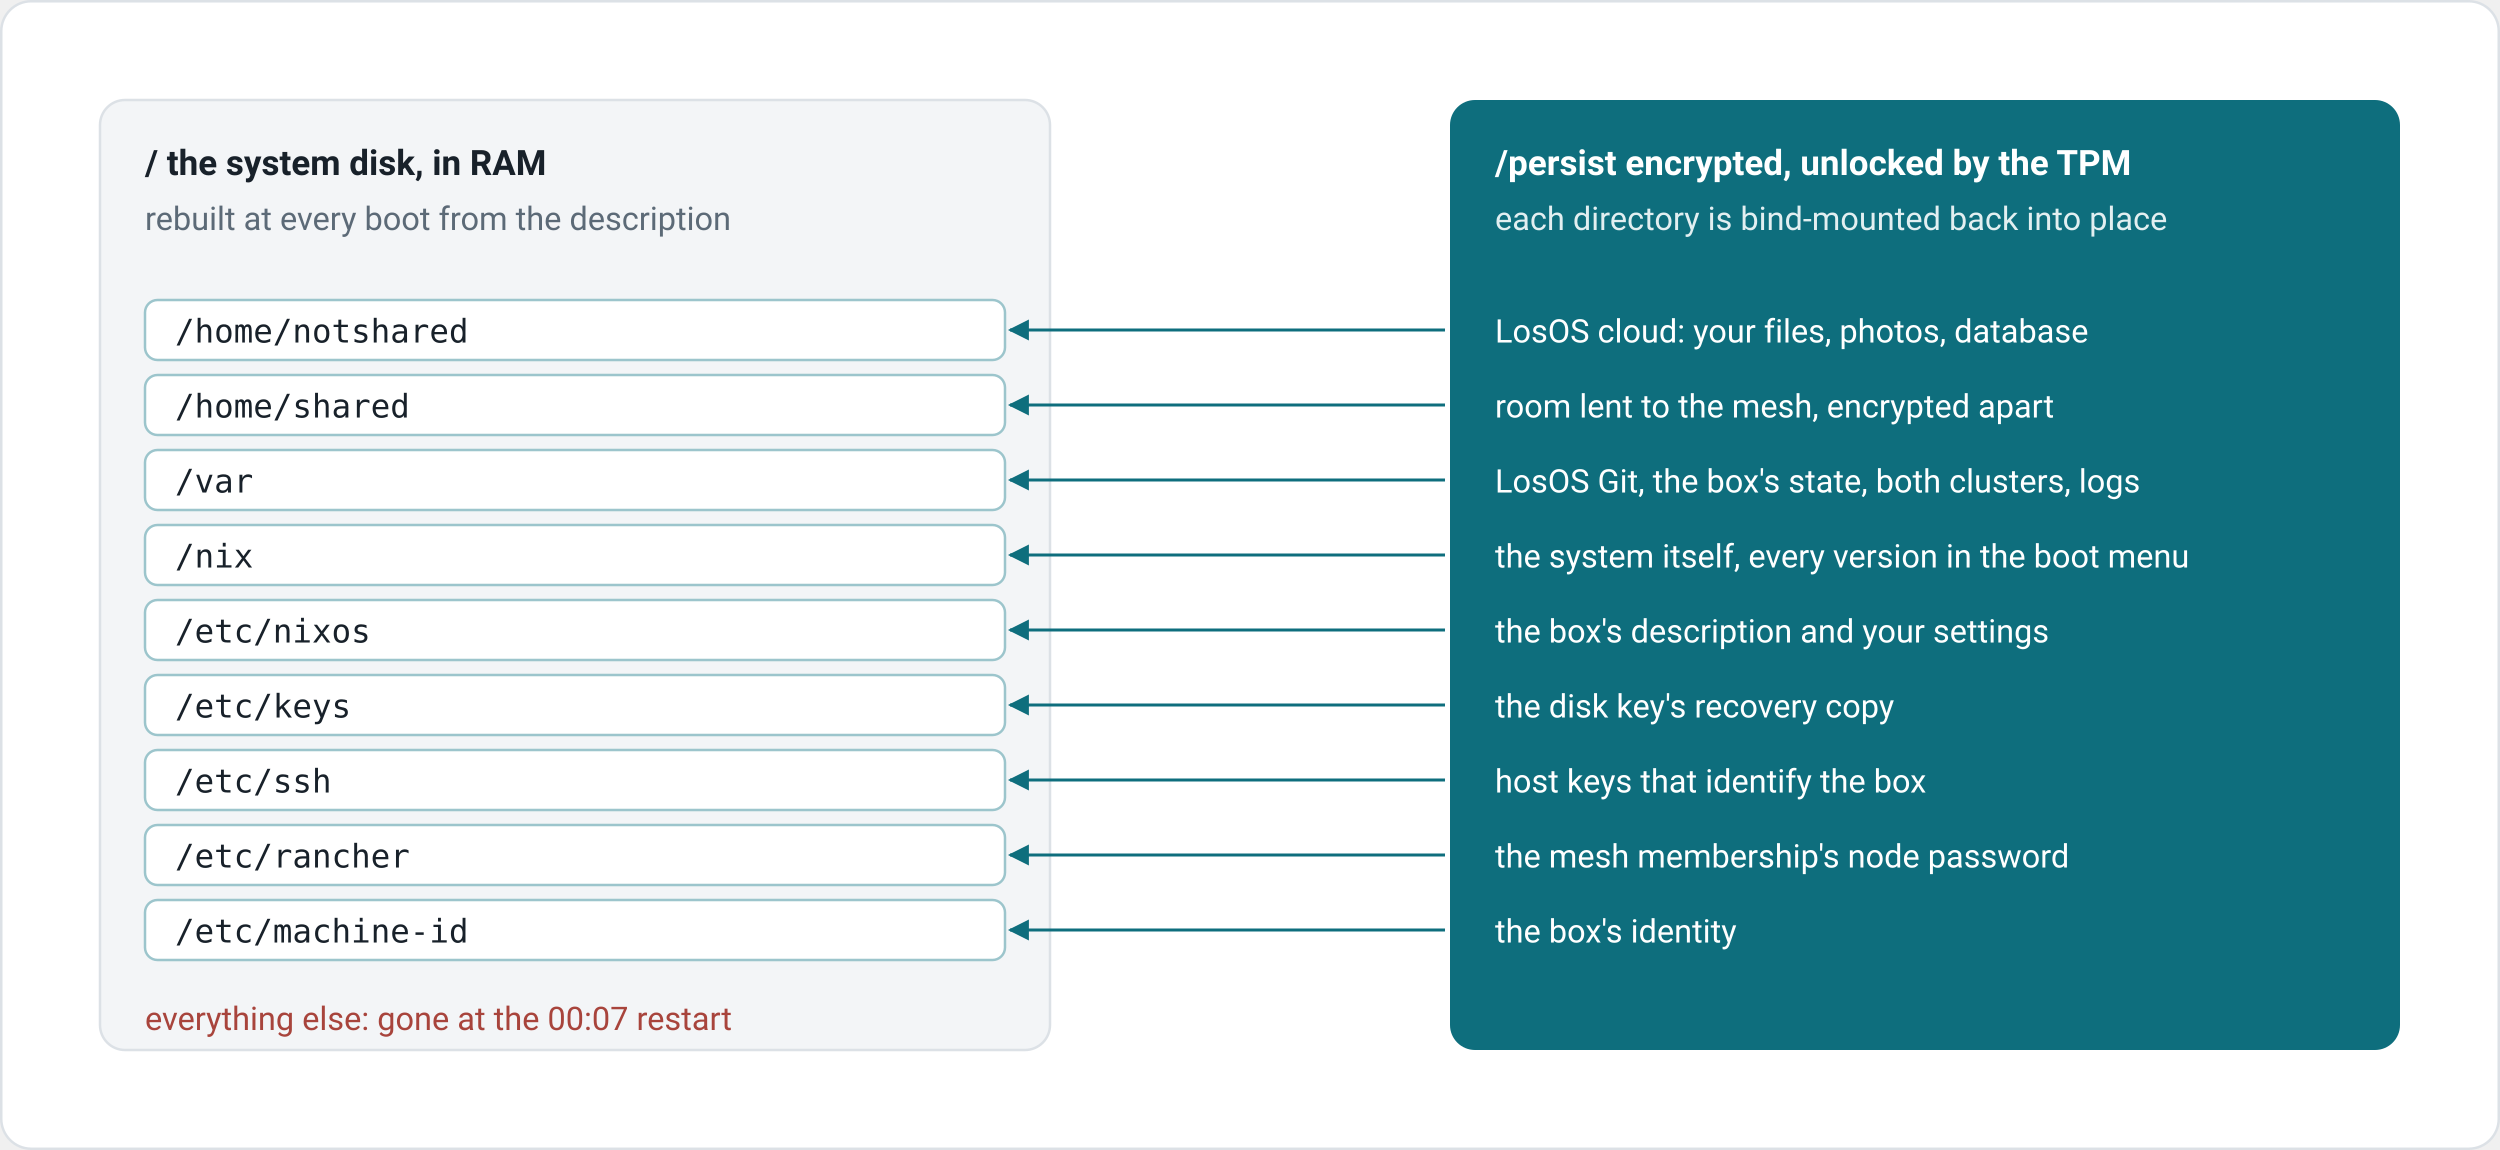
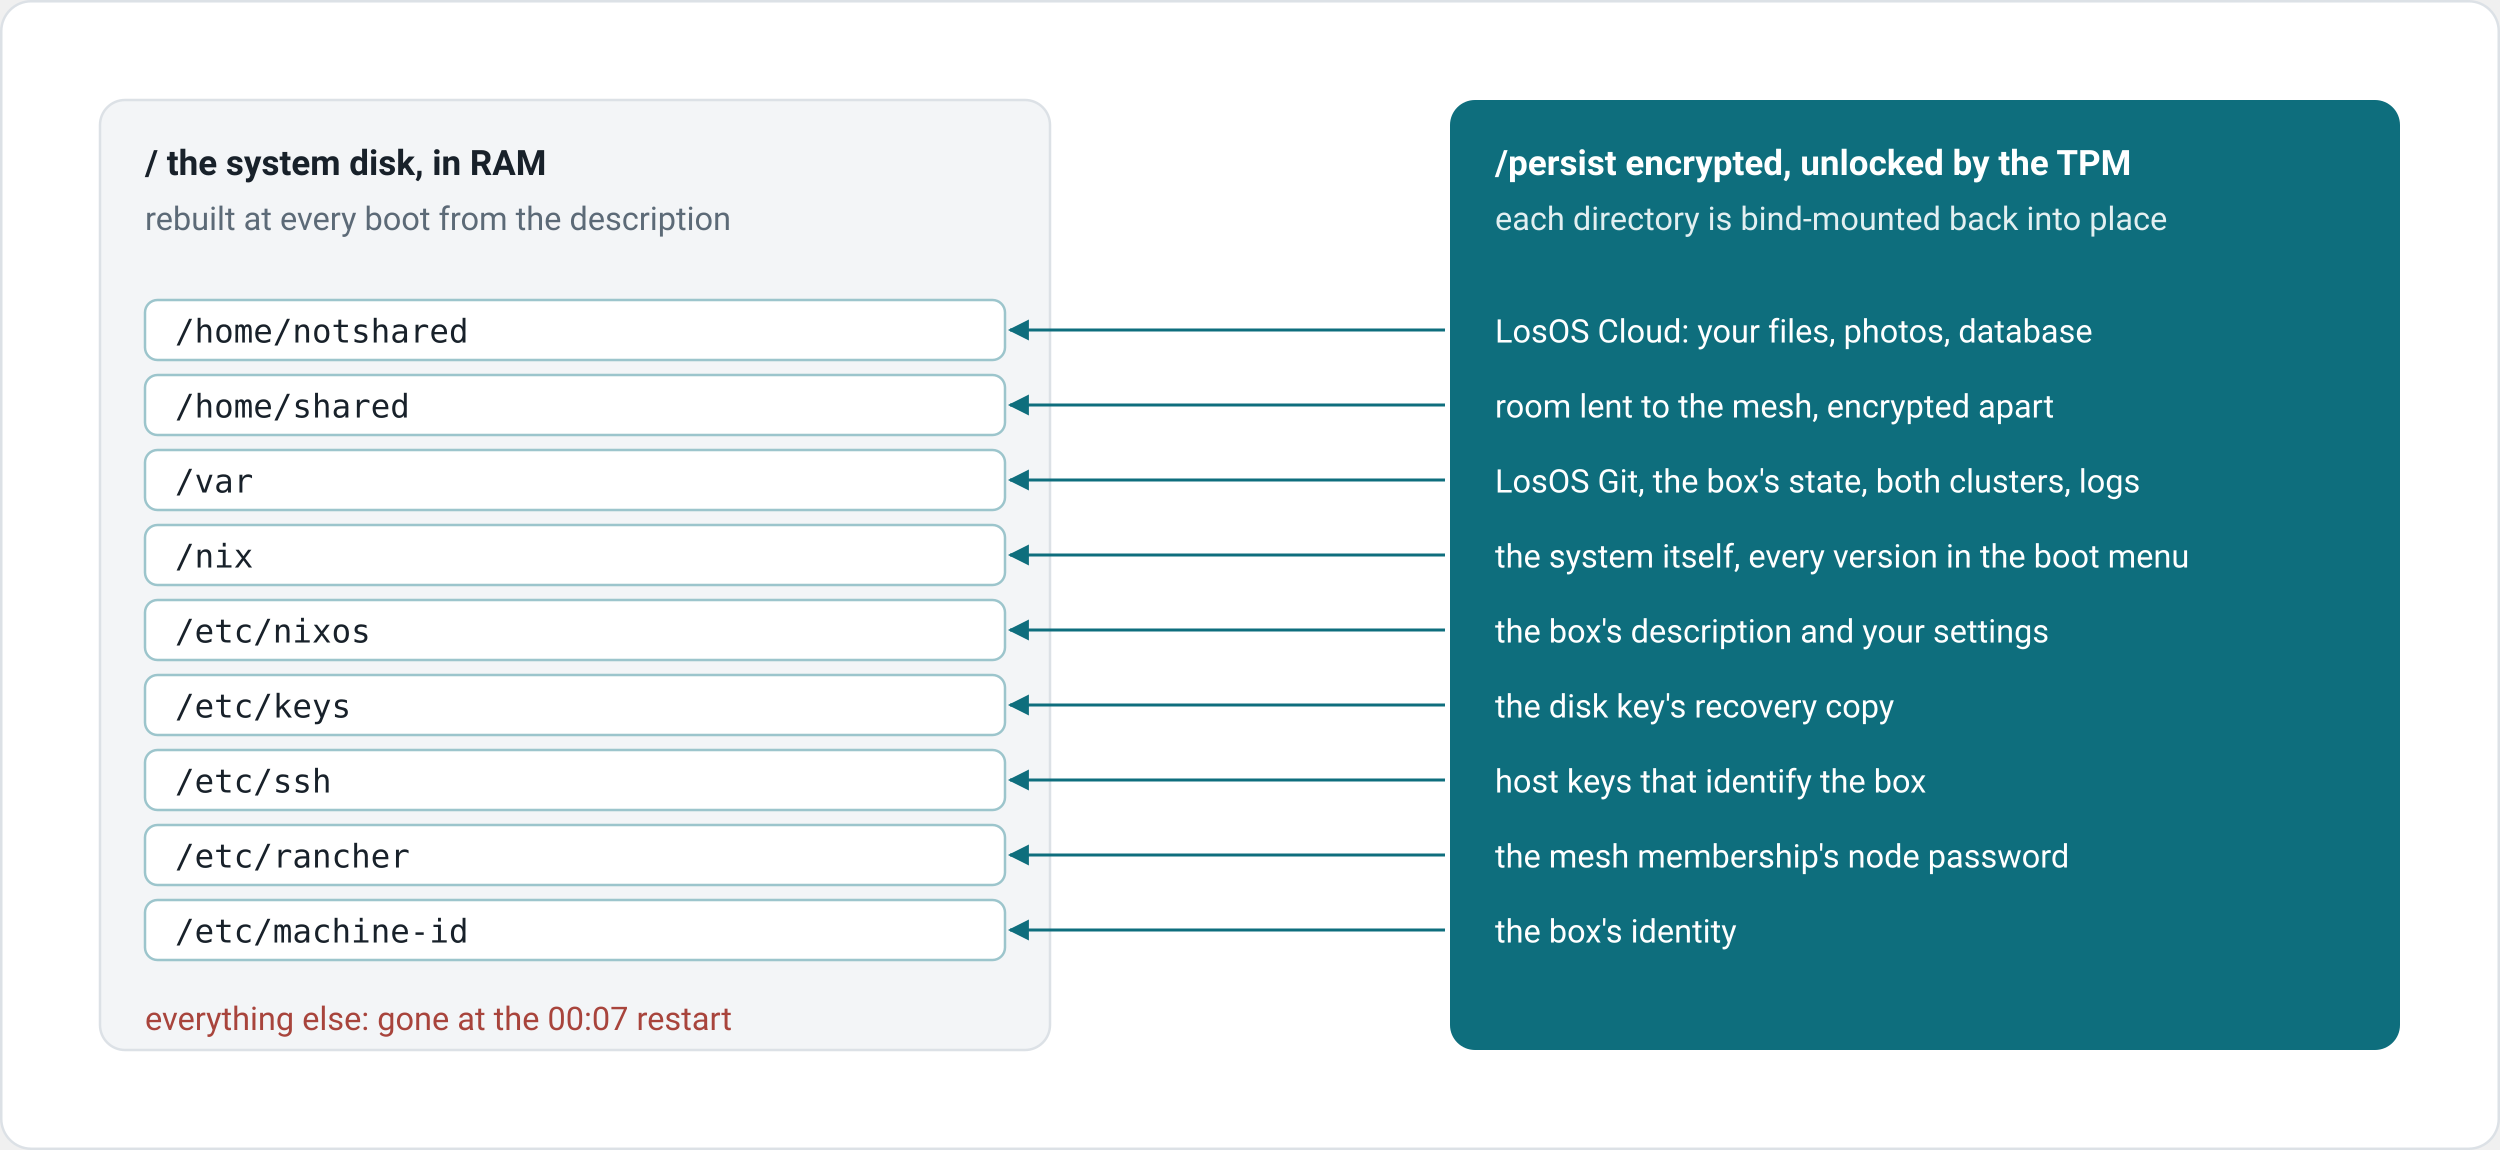
<svg xmlns="http://www.w3.org/2000/svg" width="1000" height="460" viewBox="0 0 1000 460" font-family="system-ui, -apple-system, 'Segoe UI', Roboto, 'DejaVu Sans', sans-serif" font-size="14" fill="#18212a">
  <defs>
    <marker id="ac" viewBox="0 0 10 10" refX="9" refY="5" markerWidth="7" markerHeight="7" orient="auto-start-reverse">
      <path d="M0 0L10 5L0 10z" fill="#0e6e7d" />
    </marker>
  </defs>
  <rect x="0.5" y="0.5" width="999" height="459" rx="12" fill="#ffffff" stroke="#dce1e6" />
  <rect x="40" y="40" width="380" height="380" rx="10" fill="#f3f5f7" stroke="#dce1e6" />
  <text x="58" y="70" font-weight="650">/   the system disk, in RAM</text>
  <text x="58" y="92" fill="#5c6a77" font-size="13">rebuilt at every boot from the description</text>
  <rect x="58" y="120" width="344" height="24" rx="5" fill="#ffffff" stroke="#9cc5cc" />
  <text x="70" y="137" font-size="13" font-family="ui-monospace, 'SFMono-Regular', Menlo, Consolas, monospace">/home/notshared</text>
  <line x1="404" y1="132" x2="578" y2="132" stroke="#0e6e7d" stroke-width="1.2" marker-start="url(#ac)" />
  <rect x="58" y="150" width="344" height="24" rx="5" fill="#ffffff" stroke="#9cc5cc" />
  <text x="70" y="167" font-size="13" font-family="ui-monospace, 'SFMono-Regular', Menlo, Consolas, monospace">/home/shared</text>
  <line x1="404" y1="162" x2="578" y2="162" stroke="#0e6e7d" stroke-width="1.2" marker-start="url(#ac)" />
  <rect x="58" y="180" width="344" height="24" rx="5" fill="#ffffff" stroke="#9cc5cc" />
  <text x="70" y="197" font-size="13" font-family="ui-monospace, 'SFMono-Regular', Menlo, Consolas, monospace">/var</text>
  <line x1="404" y1="192" x2="578" y2="192" stroke="#0e6e7d" stroke-width="1.2" marker-start="url(#ac)" />
  <rect x="58" y="210" width="344" height="24" rx="5" fill="#ffffff" stroke="#9cc5cc" />
  <text x="70" y="227" font-size="13" font-family="ui-monospace, 'SFMono-Regular', Menlo, Consolas, monospace">/nix</text>
  <line x1="404" y1="222" x2="578" y2="222" stroke="#0e6e7d" stroke-width="1.2" marker-start="url(#ac)" />
  <rect x="58" y="240" width="344" height="24" rx="5" fill="#ffffff" stroke="#9cc5cc" />
  <text x="70" y="257" font-size="13" font-family="ui-monospace, 'SFMono-Regular', Menlo, Consolas, monospace">/etc/nixos</text>
  <line x1="404" y1="252" x2="578" y2="252" stroke="#0e6e7d" stroke-width="1.2" marker-start="url(#ac)" />
  <rect x="58" y="270" width="344" height="24" rx="5" fill="#ffffff" stroke="#9cc5cc" />
  <text x="70" y="287" font-size="13" font-family="ui-monospace, 'SFMono-Regular', Menlo, Consolas, monospace">/etc/keys</text>
  <line x1="404" y1="282" x2="578" y2="282" stroke="#0e6e7d" stroke-width="1.2" marker-start="url(#ac)" />
  <rect x="58" y="300" width="344" height="24" rx="5" fill="#ffffff" stroke="#9cc5cc" />
  <text x="70" y="317" font-size="13" font-family="ui-monospace, 'SFMono-Regular', Menlo, Consolas, monospace">/etc/ssh</text>
  <line x1="404" y1="312" x2="578" y2="312" stroke="#0e6e7d" stroke-width="1.2" marker-start="url(#ac)" />
  <rect x="58" y="330" width="344" height="24" rx="5" fill="#ffffff" stroke="#9cc5cc" />
  <text x="70" y="347" font-size="13" font-family="ui-monospace, 'SFMono-Regular', Menlo, Consolas, monospace">/etc/rancher</text>
  <line x1="404" y1="342" x2="578" y2="342" stroke="#0e6e7d" stroke-width="1.2" marker-start="url(#ac)" />
  <rect x="58" y="360" width="344" height="24" rx="5" fill="#ffffff" stroke="#9cc5cc" />
  <text x="70" y="377" font-size="13" font-family="ui-monospace, 'SFMono-Regular', Menlo, Consolas, monospace">/etc/machine-id</text>
  <line x1="404" y1="372" x2="578" y2="372" stroke="#0e6e7d" stroke-width="1.2" marker-start="url(#ac)" />
  <text x="58" y="412" fill="#a8443c" font-size="13">everything else: gone at the 00:07 restart</text>
  <rect x="580" y="40" width="380" height="380" rx="10" fill="#0e6e7d" />
  <text x="598" y="70" font-weight="650" fill="#ffffff">/persist   encrypted, unlocked by the TPM</text>
  <text x="598" y="92" fill="#e2eff1" font-size="13">each directory is bind-mounted back into place</text>
-   <text x="598" y="137" font-size="13" fill="#ffffff">LosOS cloud: your files, photos, database</text>
+   <text x="598" y="137" font-size="13" fill="#ffffff">LosOS Cloud: your files, photos, database</text>
  <text x="598" y="167" font-size="13" fill="#ffffff">room lent to the mesh, encrypted apart</text>
  <text x="598" y="197" font-size="13" fill="#ffffff">LosOS Git, the box's state, both clusters, logs</text>
  <text x="598" y="227" font-size="13" fill="#ffffff">the system itself, every version in the boot menu</text>
  <text x="598" y="257" font-size="13" fill="#ffffff">the box's description and your settings</text>
  <text x="598" y="287" font-size="13" fill="#ffffff">the disk key's recovery copy</text>
  <text x="598" y="317" font-size="13" fill="#ffffff">host keys that identify the box</text>
  <text x="598" y="347" font-size="13" fill="#ffffff">the mesh membership's node password</text>
  <text x="598" y="377" font-size="13" fill="#ffffff">the box's identity</text>
</svg>
